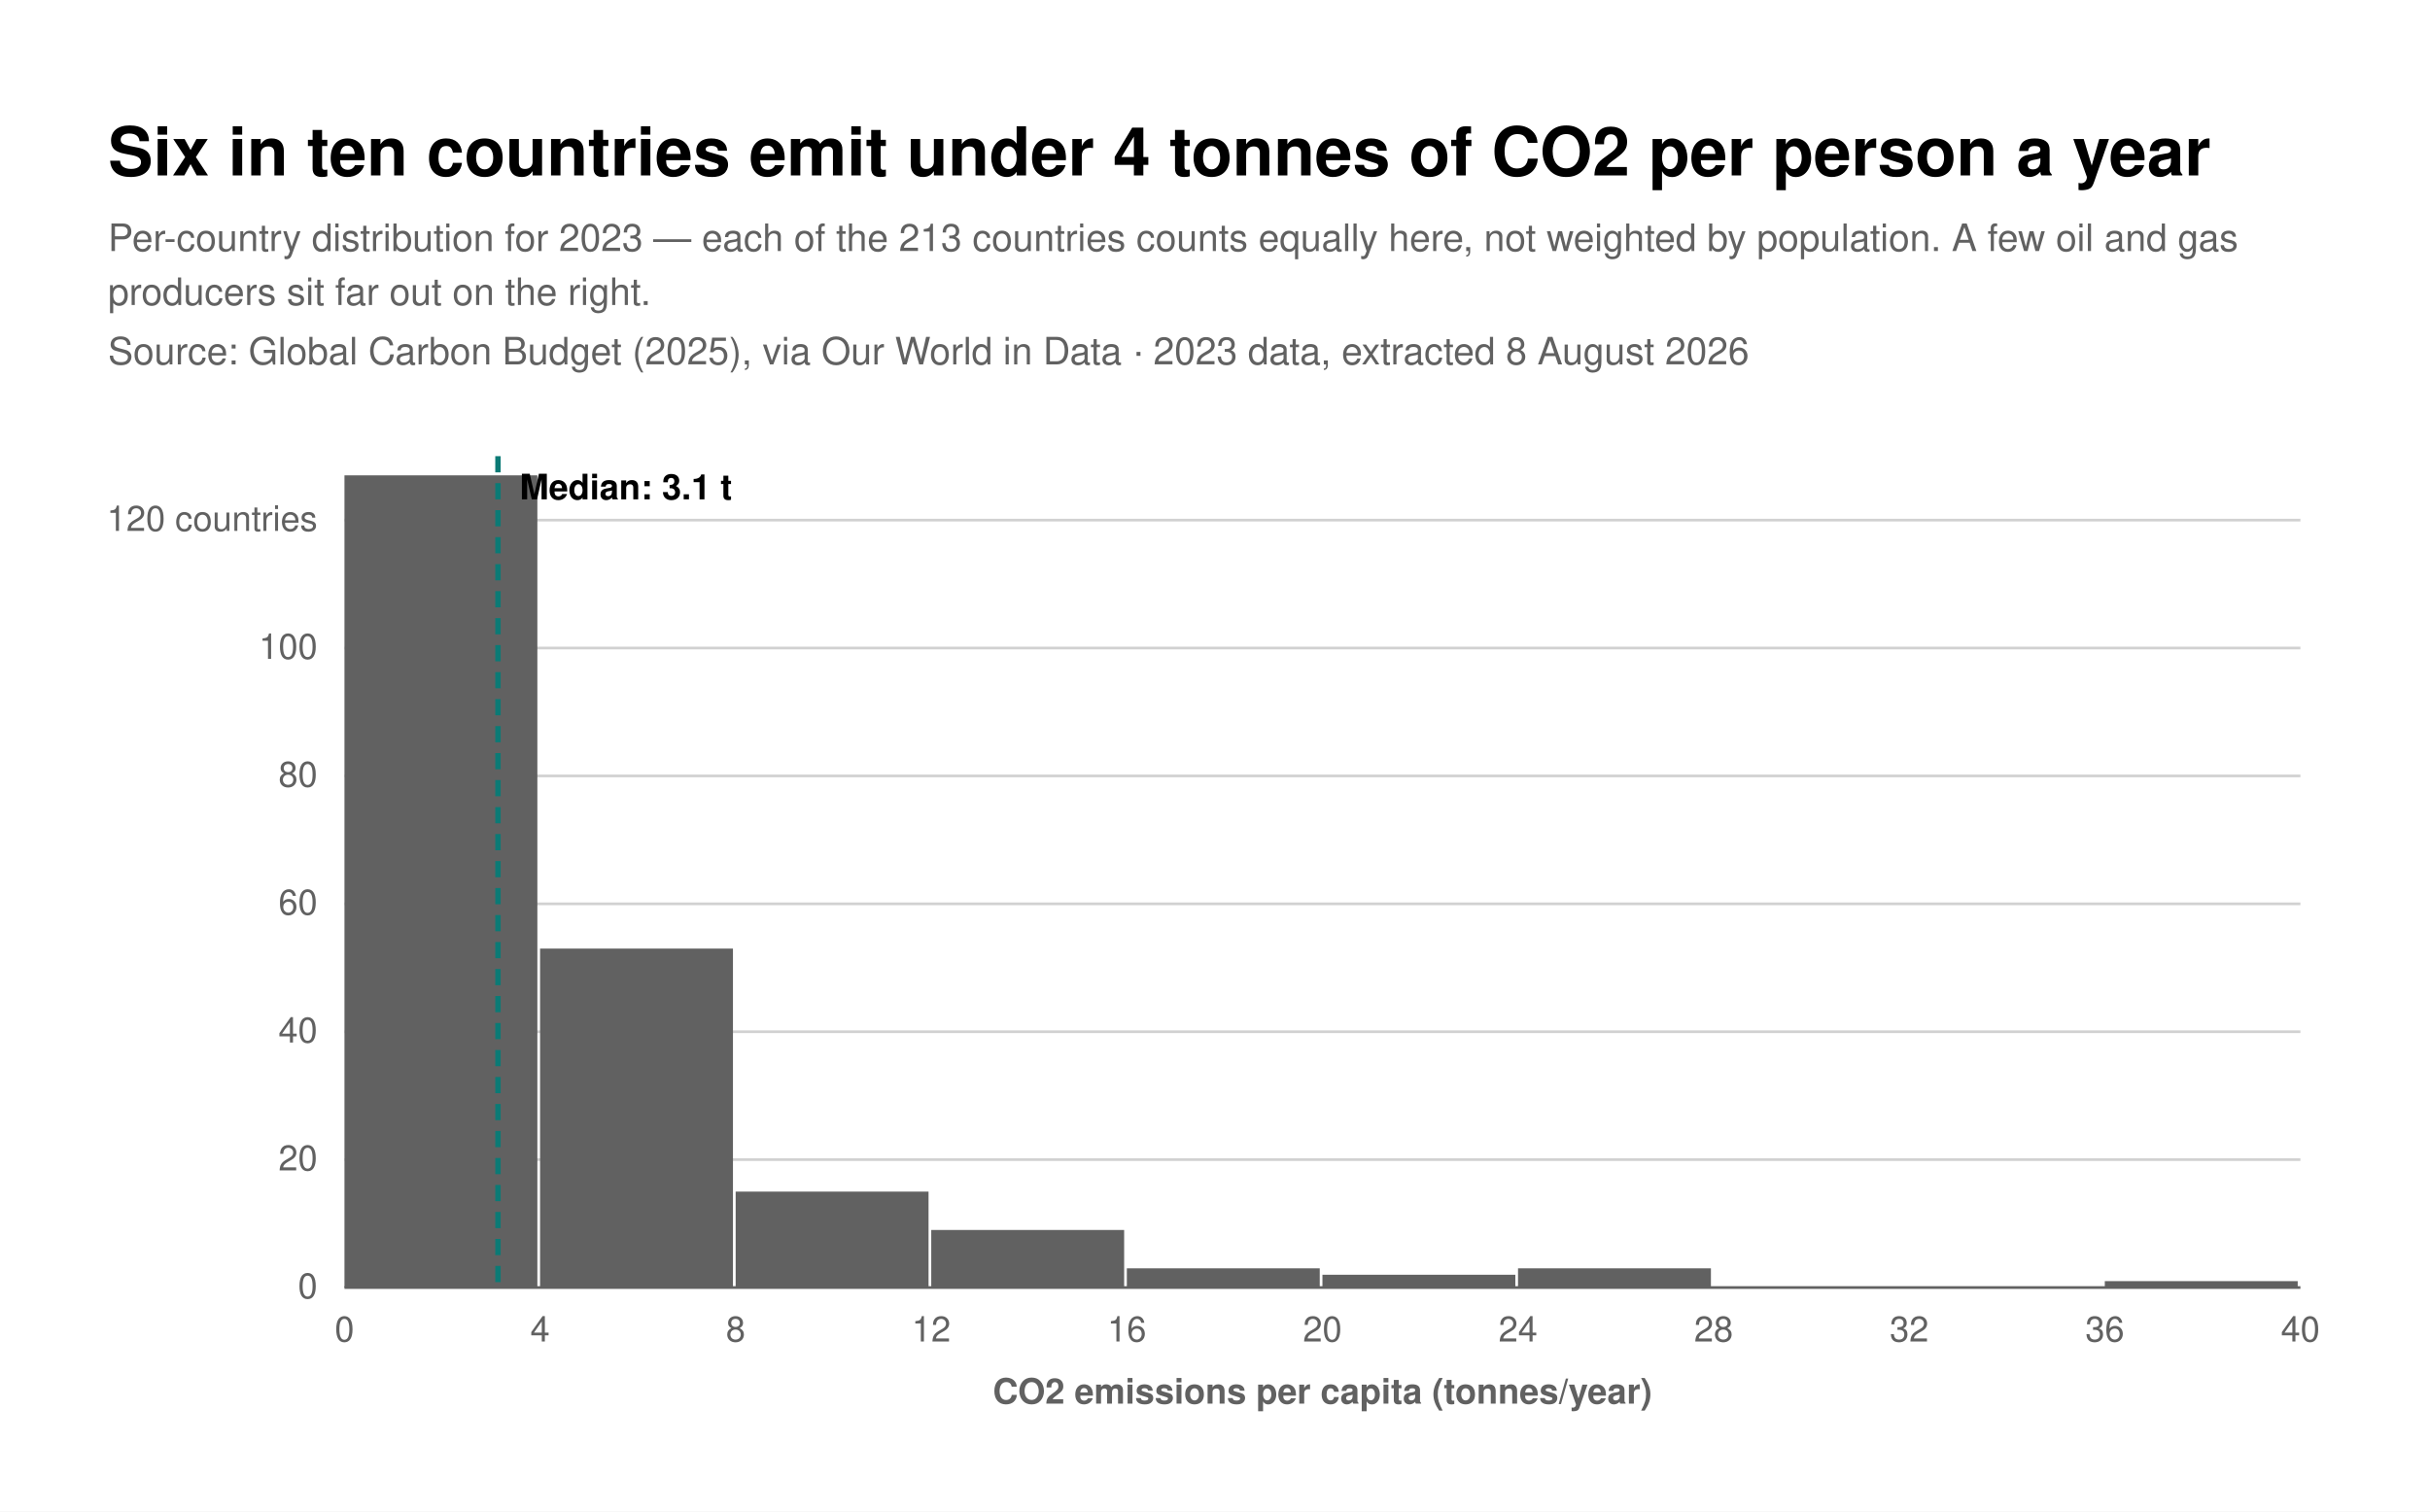
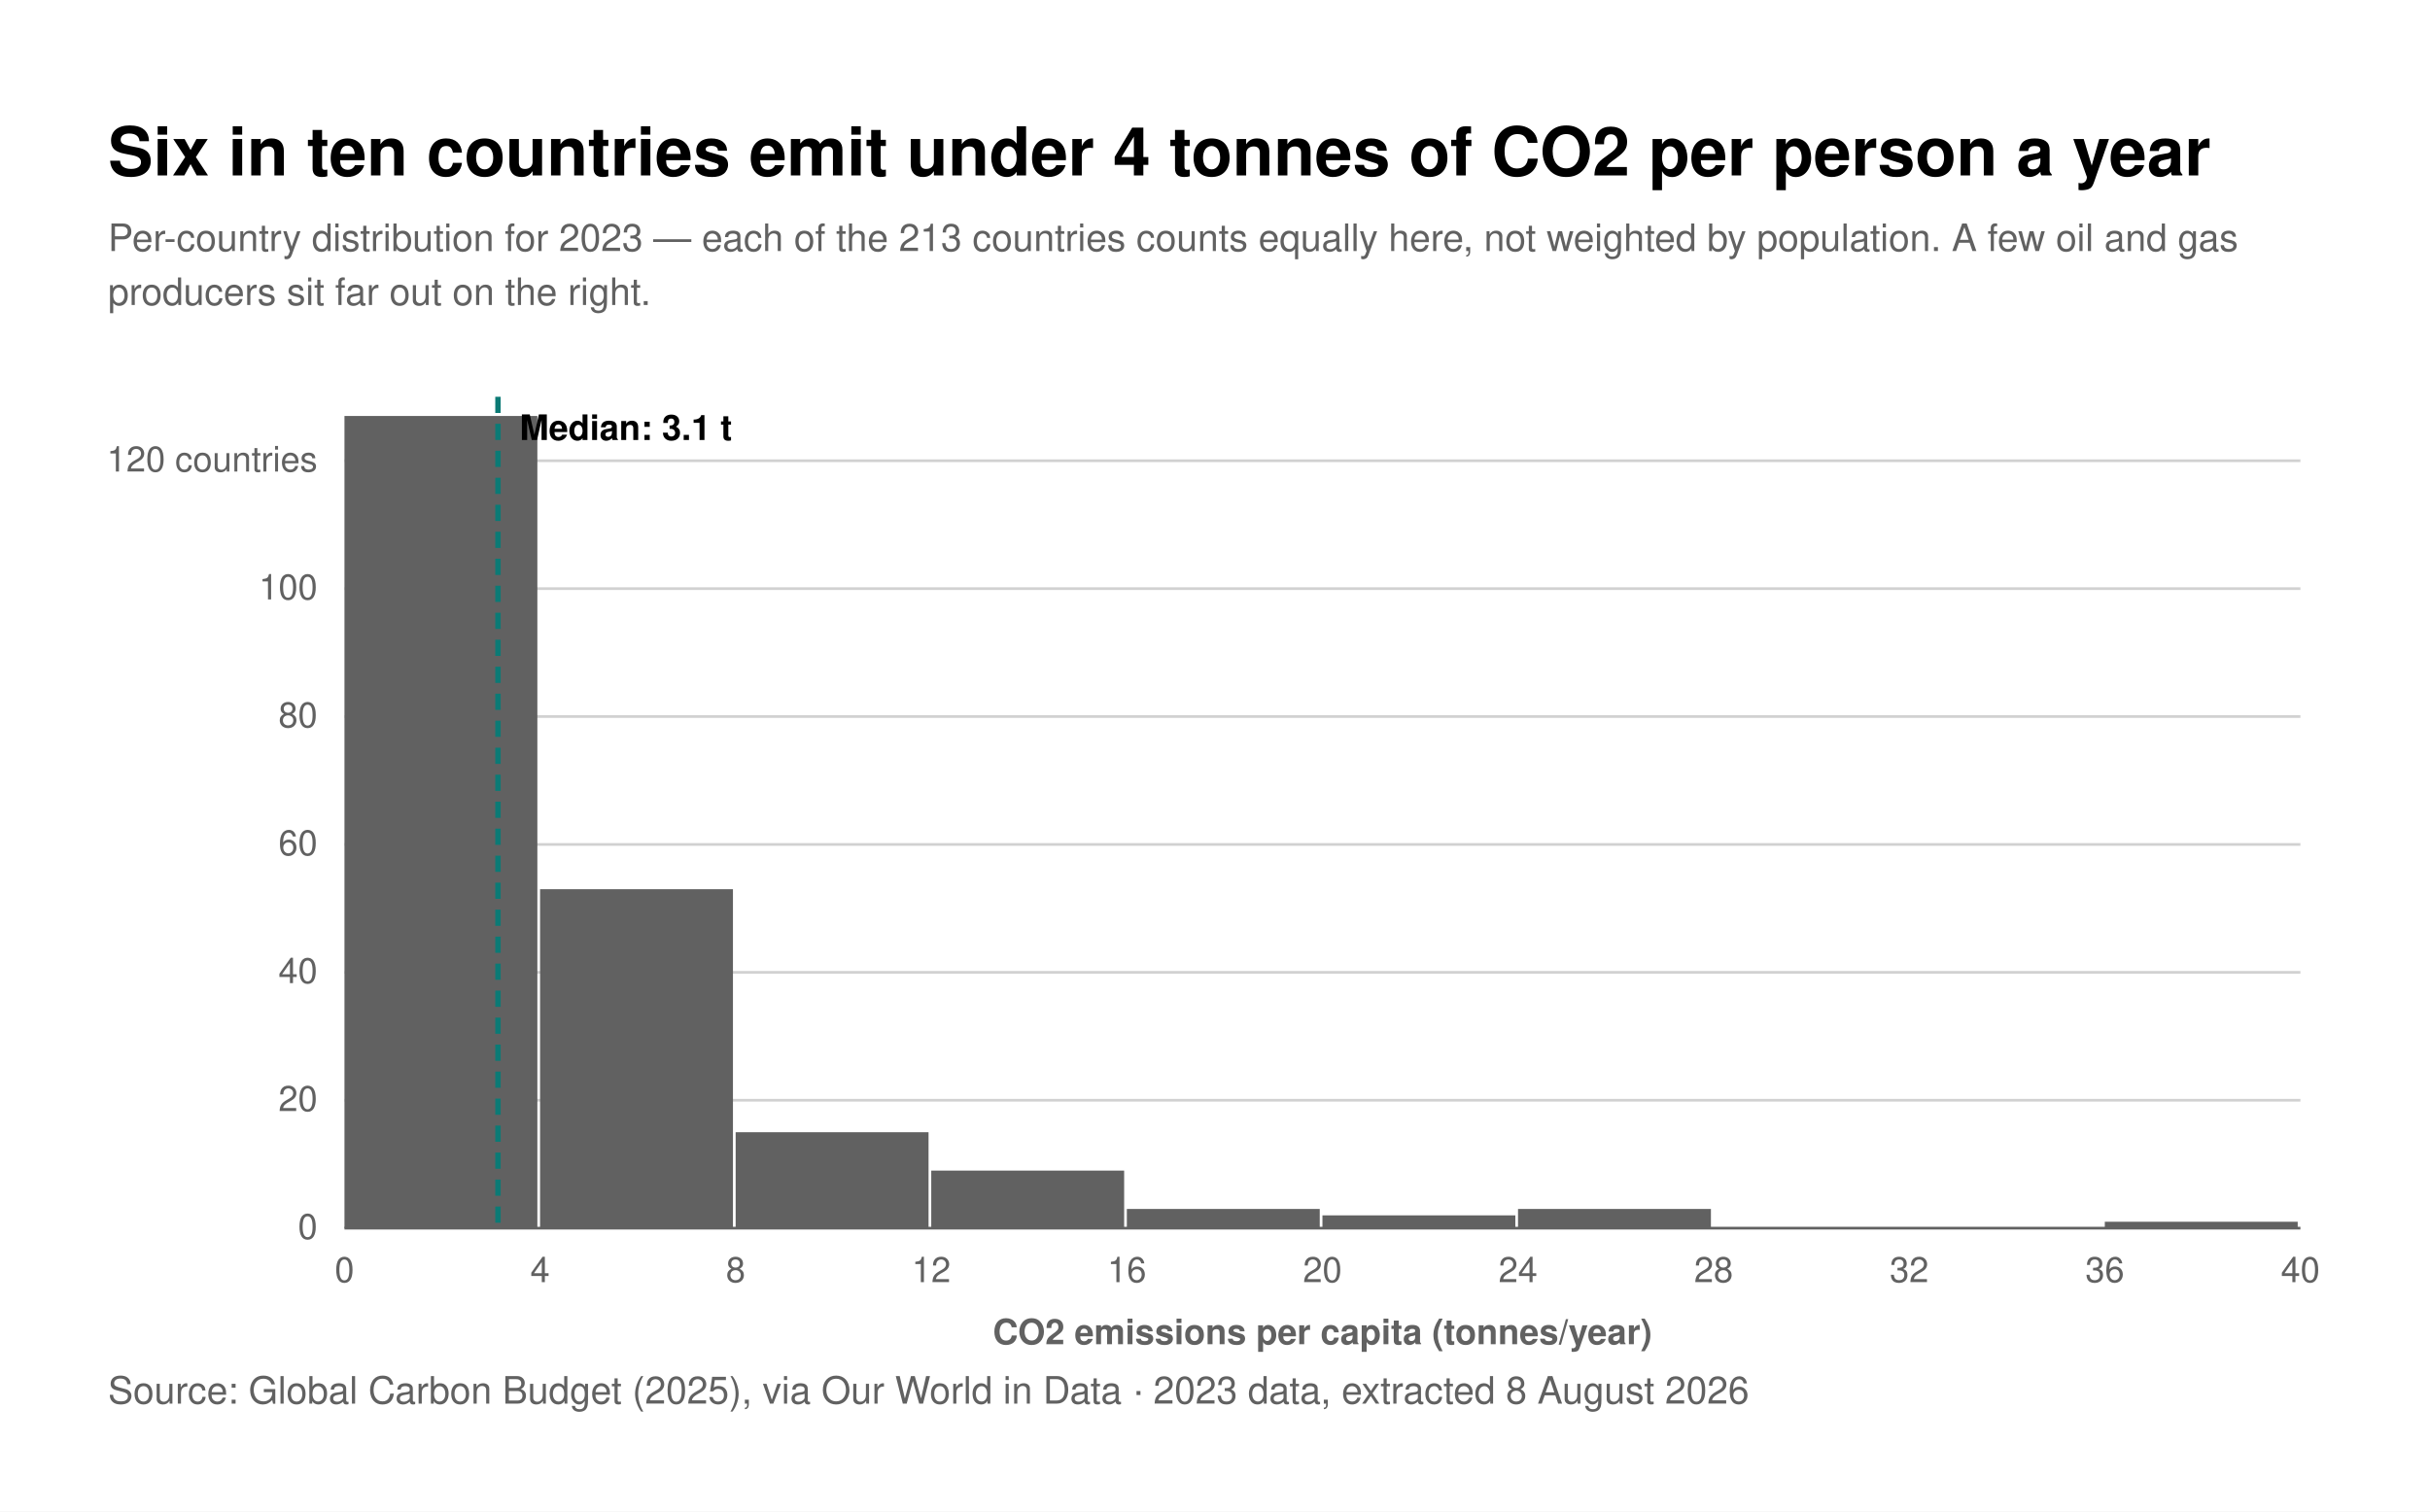
<svg xmlns="http://www.w3.org/2000/svg" width="900" height="560" viewBox="0 0 900 560" role="img" font-family="Helvetica, Arial, sans-serif">
  <rect x="0" y="0" width="900" height="560" fill="#FFFFFF" />
  <text x="40" y="65" fill="#000000" font-size="25" font-weight="700">Six in ten countries emit under 4 tonnes of CO2 per person a year</text>
  <text x="40" y="93" fill="#616161" font-size="14">Per-country distribution for 2023 — each of the 213 countries counts equally here, not weighted by population. A few oil and gas</text>
  <text x="40" y="113" fill="#616161" font-size="14">producers sit far out on the right.</text>
-   <text x="40" y="135" fill="#616161" font-size="14">Source: Global Carbon Budget (2025), via Our World in Data · 2023 data, extracted 8 August 2026</text>
+   <text x="40" y="520" fill="#616161" font-size="14">Source: Global Carbon Budget (2025), via Our World in Data · 2023 data, extracted 8 August 2026</text>
  <g>
-     <line x1="127.581" x2="852" y1="477" y2="477" stroke="#616161" stroke-width="1" />
-     <text x="117.581" y="481" fill="#616161" font-size="13" text-anchor="end">0</text>
+     <line x1="127.581" x2="852" y1="455" y2="455" stroke="#616161" stroke-width="1" />
+     <text x="117.581" y="459" fill="#616161" font-size="13" text-anchor="end">0</text>
  </g>
  <g>
-     <line x1="127.581" x2="852" y1="429.615" y2="429.615" stroke="#d1d1d1" stroke-width="1" />
-     <text x="117.581" y="433.615" fill="#616161" font-size="13" text-anchor="end">20</text>
+     <line x1="127.581" x2="852" y1="407.615" y2="407.615" stroke="#d1d1d1" stroke-width="1" />
+     <text x="117.581" y="411.615" fill="#616161" font-size="13" text-anchor="end">20</text>
  </g>
  <g>
-     <line x1="127.581" x2="852" y1="382.231" y2="382.231" stroke="#d1d1d1" stroke-width="1" />
-     <text x="117.581" y="386.231" fill="#616161" font-size="13" text-anchor="end">40</text>
+     <line x1="127.581" x2="852" y1="360.231" y2="360.231" stroke="#d1d1d1" stroke-width="1" />
+     <text x="117.581" y="364.231" fill="#616161" font-size="13" text-anchor="end">40</text>
  </g>
  <g>
-     <line x1="127.581" x2="852" y1="334.846" y2="334.846" stroke="#d1d1d1" stroke-width="1" />
-     <text x="117.581" y="338.846" fill="#616161" font-size="13" text-anchor="end">60</text>
+     <line x1="127.581" x2="852" y1="312.846" y2="312.846" stroke="#d1d1d1" stroke-width="1" />
+     <text x="117.581" y="316.846" fill="#616161" font-size="13" text-anchor="end">60</text>
  </g>
  <g>
-     <line x1="127.581" x2="852" y1="287.462" y2="287.462" stroke="#d1d1d1" stroke-width="1" />
-     <text x="117.581" y="291.462" fill="#616161" font-size="13" text-anchor="end">80</text>
+     <line x1="127.581" x2="852" y1="265.462" y2="265.462" stroke="#d1d1d1" stroke-width="1" />
+     <text x="117.581" y="269.462" fill="#616161" font-size="13" text-anchor="end">80</text>
  </g>
  <g>
-     <line x1="127.581" x2="852" y1="240.077" y2="240.077" stroke="#d1d1d1" stroke-width="1" />
-     <text x="117.581" y="244.077" fill="#616161" font-size="13" text-anchor="end">100</text>
+     <line x1="127.581" x2="852" y1="218.077" y2="218.077" stroke="#d1d1d1" stroke-width="1" />
+     <text x="117.581" y="222.077" fill="#616161" font-size="13" text-anchor="end">100</text>
  </g>
  <g>
-     <line x1="127.581" x2="852" y1="192.692" y2="192.692" stroke="#d1d1d1" stroke-width="1" />
-     <text x="117.581" y="196.692" fill="#616161" font-size="13" text-anchor="end">120 countries</text>
+     <line x1="127.581" x2="852" y1="170.692" y2="170.692" stroke="#d1d1d1" stroke-width="1" />
+     <text x="117.581" y="174.692" fill="#616161" font-size="13" text-anchor="end">120 countries</text>
  </g>
-   <rect x="127.581" y="176.108" width="71.442" height="300.892" fill="#616161" />
-   <rect x="200.023" y="351.431" width="71.442" height="125.569" fill="#616161" />
-   <rect x="272.465" y="441.462" width="71.442" height="35.538" fill="#616161" />
-   <rect x="344.907" y="455.677" width="71.442" height="21.323" fill="#616161" />
-   <rect x="417.349" y="469.892" width="71.442" height="7.108" fill="#616161" />
-   <rect x="489.791" y="472.262" width="71.442" height="4.738" fill="#616161" />
-   <rect x="562.232" y="469.892" width="71.442" height="7.108" fill="#616161" />
-   <rect x="634.674" y="477" width="71.442" height="0" fill="#616161" />
-   <rect x="707.116" y="477" width="71.442" height="0" fill="#616161" />
-   <rect x="779.558" y="474.631" width="71.442" height="2.369" fill="#616161" />
-   <text x="127.581" y="497" fill="#616161" font-size="13" text-anchor="middle">0</text>
-   <text x="200.023" y="497" fill="#616161" font-size="13" text-anchor="middle">4</text>
-   <text x="272.465" y="497" fill="#616161" font-size="13" text-anchor="middle">8</text>
-   <text x="344.907" y="497" fill="#616161" font-size="13" text-anchor="middle">12</text>
-   <text x="417.349" y="497" fill="#616161" font-size="13" text-anchor="middle">16</text>
-   <text x="489.791" y="497" fill="#616161" font-size="13" text-anchor="middle">20</text>
-   <text x="562.232" y="497" fill="#616161" font-size="13" text-anchor="middle">24</text>
-   <text x="634.674" y="497" fill="#616161" font-size="13" text-anchor="middle">28</text>
-   <text x="707.116" y="497" fill="#616161" font-size="13" text-anchor="middle">32</text>
-   <text x="779.558" y="497" fill="#616161" font-size="13" text-anchor="middle">36</text>
-   <text x="852" y="497" fill="#616161" font-size="13" text-anchor="middle">40</text>
-   <text x="489.791" y="520" fill="#616161" font-size="13" font-weight="600" text-anchor="middle">CO2 emissions per capita (tonnes/year)</text>
-   <line x1="184.433" x2="184.433" y1="169" y2="477" stroke="#0B7A75" stroke-width="2" stroke-dasharray="6 4" />
-   <text x="192.433" y="185" fill="#000000" font-size="13" font-weight="700">Median: 3.1 t</text>
+   <rect x="127.581" y="154.108" width="71.442" height="300.892" fill="#616161" />
+   <rect x="200.023" y="329.431" width="71.442" height="125.569" fill="#616161" />
+   <rect x="272.465" y="419.462" width="71.442" height="35.538" fill="#616161" />
+   <rect x="344.907" y="433.677" width="71.442" height="21.323" fill="#616161" />
+   <rect x="417.349" y="447.892" width="71.442" height="7.108" fill="#616161" />
+   <rect x="489.791" y="450.262" width="71.442" height="4.738" fill="#616161" />
+   <rect x="562.232" y="447.892" width="71.442" height="7.108" fill="#616161" />
+   <rect x="634.674" y="455" width="71.442" height="0" fill="#616161" />
+   <rect x="707.116" y="455" width="71.442" height="0" fill="#616161" />
+   <rect x="779.558" y="452.631" width="71.442" height="2.369" fill="#616161" />
+   <text x="127.581" y="475" fill="#616161" font-size="13" text-anchor="middle">0</text>
+   <text x="200.023" y="475" fill="#616161" font-size="13" text-anchor="middle">4</text>
+   <text x="272.465" y="475" fill="#616161" font-size="13" text-anchor="middle">8</text>
+   <text x="344.907" y="475" fill="#616161" font-size="13" text-anchor="middle">12</text>
+   <text x="417.349" y="475" fill="#616161" font-size="13" text-anchor="middle">16</text>
+   <text x="489.791" y="475" fill="#616161" font-size="13" text-anchor="middle">20</text>
+   <text x="562.232" y="475" fill="#616161" font-size="13" text-anchor="middle">24</text>
+   <text x="634.674" y="475" fill="#616161" font-size="13" text-anchor="middle">28</text>
+   <text x="707.116" y="475" fill="#616161" font-size="13" text-anchor="middle">32</text>
+   <text x="779.558" y="475" fill="#616161" font-size="13" text-anchor="middle">36</text>
+   <text x="852" y="475" fill="#616161" font-size="13" text-anchor="middle">40</text>
+   <text x="489.791" y="498" fill="#616161" font-size="13" font-weight="600" text-anchor="middle">CO2 emissions per capita (tonnes/year)</text>
+   <line x1="184.433" x2="184.433" y1="147" y2="455" stroke="#0B7A75" stroke-width="2" stroke-dasharray="6 4" />
+   <text x="192.433" y="163" fill="#000000" font-size="13" font-weight="700">Median: 3.1 t</text>
</svg>
